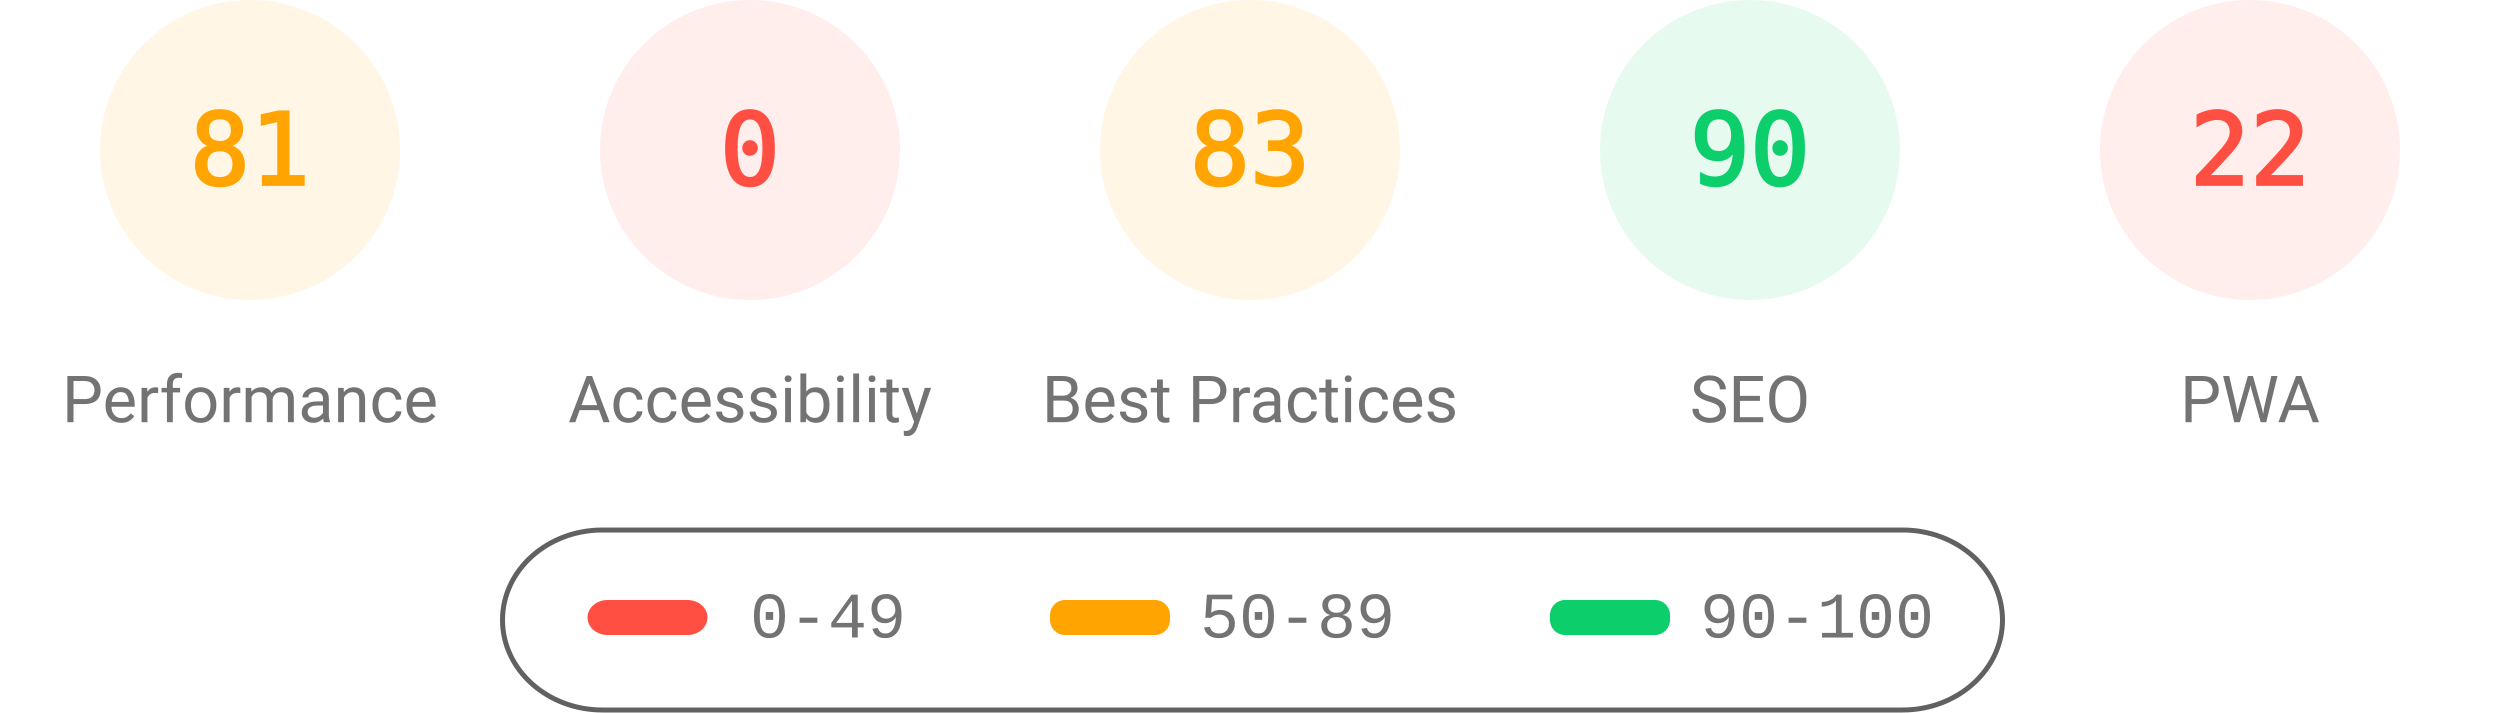
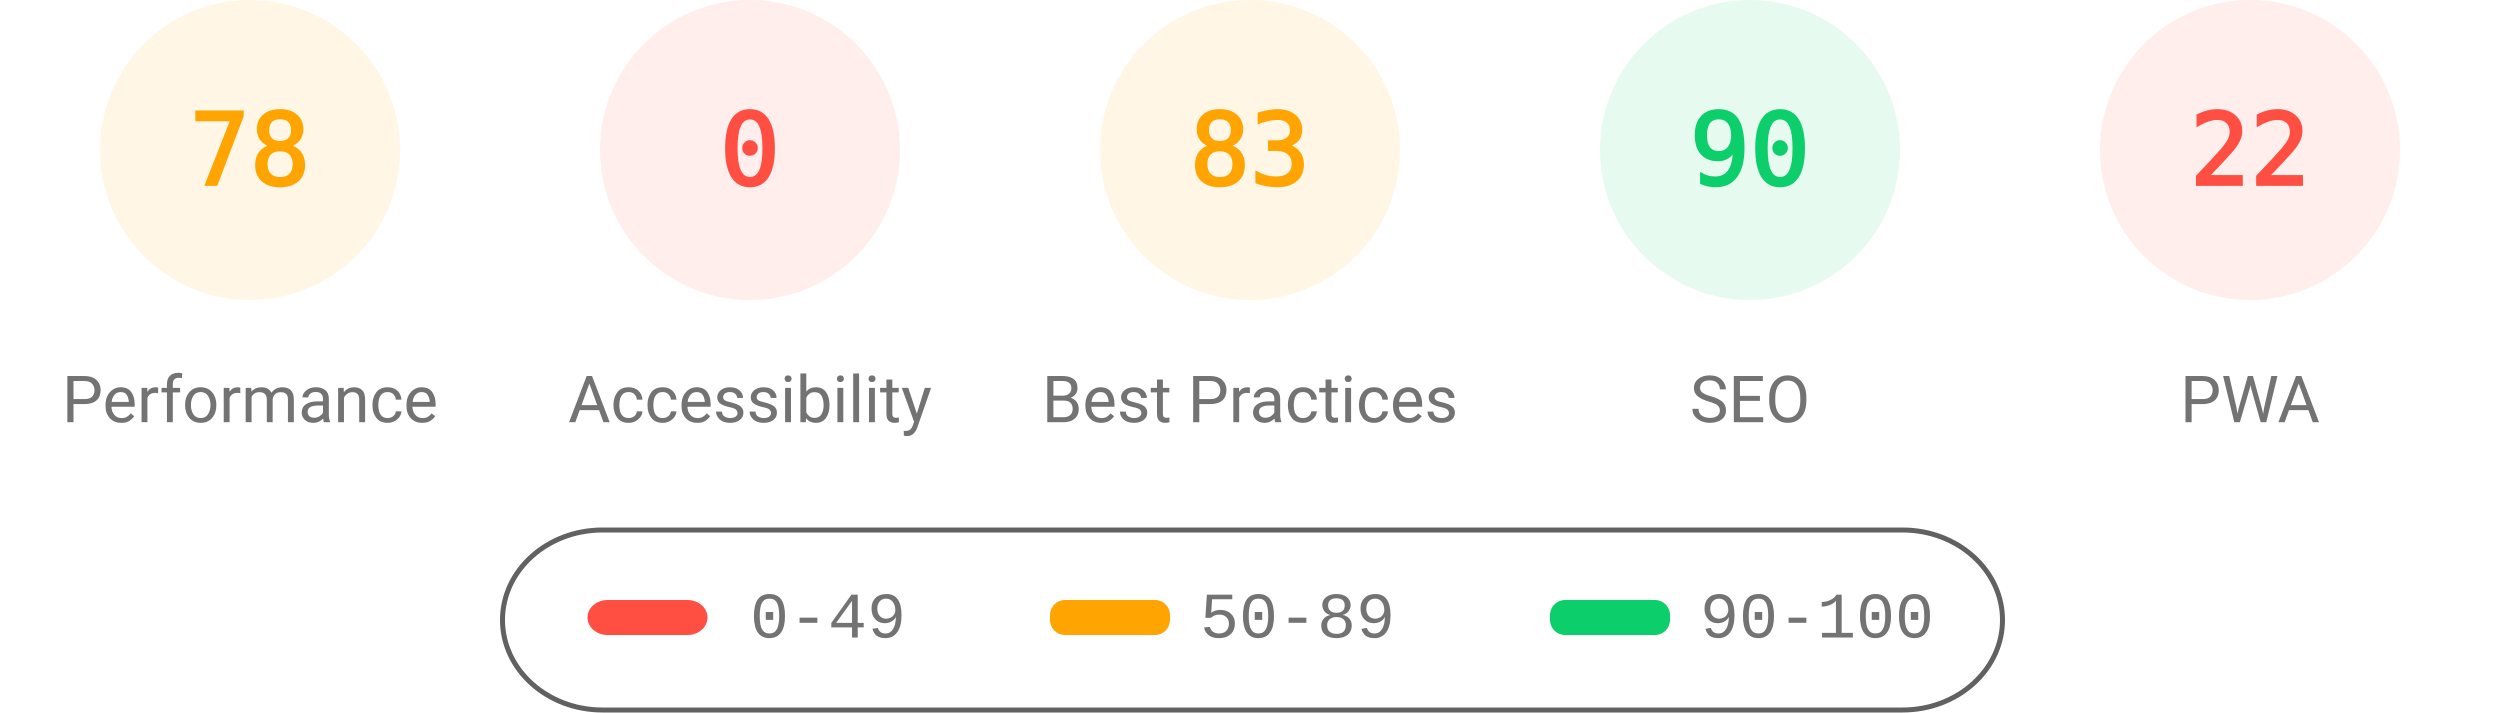
<svg xmlns="http://www.w3.org/2000/svg" fill="none" width="1000" height="285">
  <style>.gauge-base{opacity:.1}.gauge-arc{fill:none;animation-delay:250ms;stroke-linecap:round;transform:rotate(-90deg);transform-origin:100px 60px;animation:load-gauge 1s ease forwards}.guage-text{font-size:40px;font-family:monospace;text-align:center}.guage-red{color:#ff4e42;fill:#ff4e42;stroke:#ff4e42}.guage-orange{color:#ffa400;fill:#ffa400;stroke:#ffa400}.guage-green{color:#0cce6b;fill:#0cce6b;stroke:#0cce6b}.guage-undefined{color:#5c5c5c;fill:#5c5c5c;stroke:#5c5c5c}.guage-title{color:#737373;fill:#737373;stroke:none;font-size:26px;line-height:26px;font-family:Roboto,Halvetica,Arial,sans-serif}@keyframes load-gauge{from{stroke-dasharray:0 352.858}}</style>
  <svg class="guage-div guage-perf guage-orange" viewBox="0 0 200 200" width="200" height="200">
    <circle class="gauge-base" r="56" cx="100" cy="60" stroke-width="8" />
-     <circle class="gauge-arc guage-arc-1" r="56" cx="100" cy="60" stroke-width="8" style="stroke-dasharray:285.005,351.858" />
-     <text class="guage-text" x="100" y="60" alignment-baseline="central" dominant-baseline="central" text-anchor="middle">81</text>
+     <circle class="gauge-arc guage-arc-1" r="56" cx="100" cy="60" stroke-width="8" style="stroke-dasharray:274.449,351.858" />
+     <text class="guage-text" x="100" y="60" alignment-baseline="central" dominant-baseline="central" text-anchor="middle">78</text>
    <text class="guage-title" x="100" y="160" alignment-baseline="central" dominant-baseline="central" text-anchor="middle">Performance</text>
  </svg>
  <svg class="guage-div guage-acc guage-red" viewBox="0 0 200 200" width="200" height="200" x="200">
    <circle class="gauge-base" r="56" cx="100" cy="60" stroke-width="8" />
    <circle class="gauge-arc guage-arc-2" r="56" cx="100" cy="60" stroke-width="8" style="stroke-dasharray:0,351.858" />
    <text class="guage-text" x="100" y="60" alignment-baseline="central" dominant-baseline="central" text-anchor="middle">0</text>
    <text class="guage-title" x="100" y="160" alignment-baseline="central" dominant-baseline="central" text-anchor="middle">Accessibility</text>
  </svg>
  <svg class="guage-div guage-best guage-orange" viewBox="0 0 200 200" width="200" height="200" x="400">
    <circle class="gauge-base" r="56" cx="100" cy="60" stroke-width="8" />
    <circle class="gauge-arc guage-arc-3" r="56" cx="100" cy="60" stroke-width="8" style="stroke-dasharray:292.042,351.858" />
    <text class="guage-text" x="100" y="60" alignment-baseline="central" dominant-baseline="central" text-anchor="middle">83</text>
    <text class="guage-title" x="100" y="160" alignment-baseline="central" dominant-baseline="central" text-anchor="middle">Best Practices</text>
  </svg>
  <svg class="guage-div guage-seo guage-green" viewBox="0 0 200 200" width="200" height="200" x="600">
    <circle class="gauge-base" r="56" cx="100" cy="60" stroke-width="8" />
    <circle class="gauge-arc guage-arc-4" r="56" cx="100" cy="60" stroke-width="8" style="stroke-dasharray:316.672,351.858" />
    <text class="guage-text" x="100" y="60" alignment-baseline="central" dominant-baseline="central" text-anchor="middle">90</text>
    <text class="guage-title" x="100" y="160" alignment-baseline="central" dominant-baseline="central" text-anchor="middle">SEO</text>
  </svg>
  <svg class="guage-div guage-pwa guage-red" viewBox="0 0 200 200" width="200" height="200" x="800">
    <circle class="gauge-base" r="56" cx="100" cy="60" stroke-width="8" />
    <circle class="gauge-arc guage-arc-4" r="56" cx="100" cy="60" stroke-width="8" style="stroke-dasharray:77.409,351.858" />
    <text class="guage-text" x="100" y="60" alignment-baseline="central" dominant-baseline="central" text-anchor="middle">22</text>
    <text class="guage-title" x="100" y="160" alignment-baseline="central" dominant-baseline="central" text-anchor="middle">PWA</text>
  </svg>
  <svg width="604" height="76" x="200" y="210">
    <path fill="none" id="canvas_background" d="M-1-1h604v80H-1z" />
    <rect fill-opacity="0" stroke="#616161" stroke-width="2" rx="40" id="svg_2" height="72" width="600" y="2" x="1" fill="#000" />
    <rect stroke="#000" rx="8" id="svg_3" height="14" width="48" y="30" x="35" stroke-opacity="null" stroke-width="0" fill="#ff4e42" />
    <rect stroke="#000" rx="6" id="svg_4" height="14" width="48" y="30" x="220" stroke-opacity="null" stroke-width="0" fill="#ffa400" />
    <rect stroke="#000" rx="6" id="svg_5" height="14" width="48" y="30" x="420" stroke-opacity="null" stroke-width="0" fill="#0cce6b" />
    <text xml:space="preserve" text-anchor="start" font-family="'Courier New', Courier, monospace" font-size="26" id="svg_6" y="45" x="100" stroke-opacity="null" stroke-width="0" stroke="#000" fill="#737373">0-49</text>
    <text xml:space="preserve" text-anchor="start" font-family="'Courier New', Courier, monospace" font-size="26" id="svg_7" y="45" x="280" stroke-opacity="null" stroke-width="0" stroke="#000" fill="#737373">50-89</text>
    <text xml:space="preserve" text-anchor="start" font-family="'Courier New', Courier, monospace" font-size="26" id="svg_8" y="45" x="480" stroke-opacity="null" stroke-width="0" stroke="#000" fill="#737373">90-100</text>
  </svg>
</svg>
